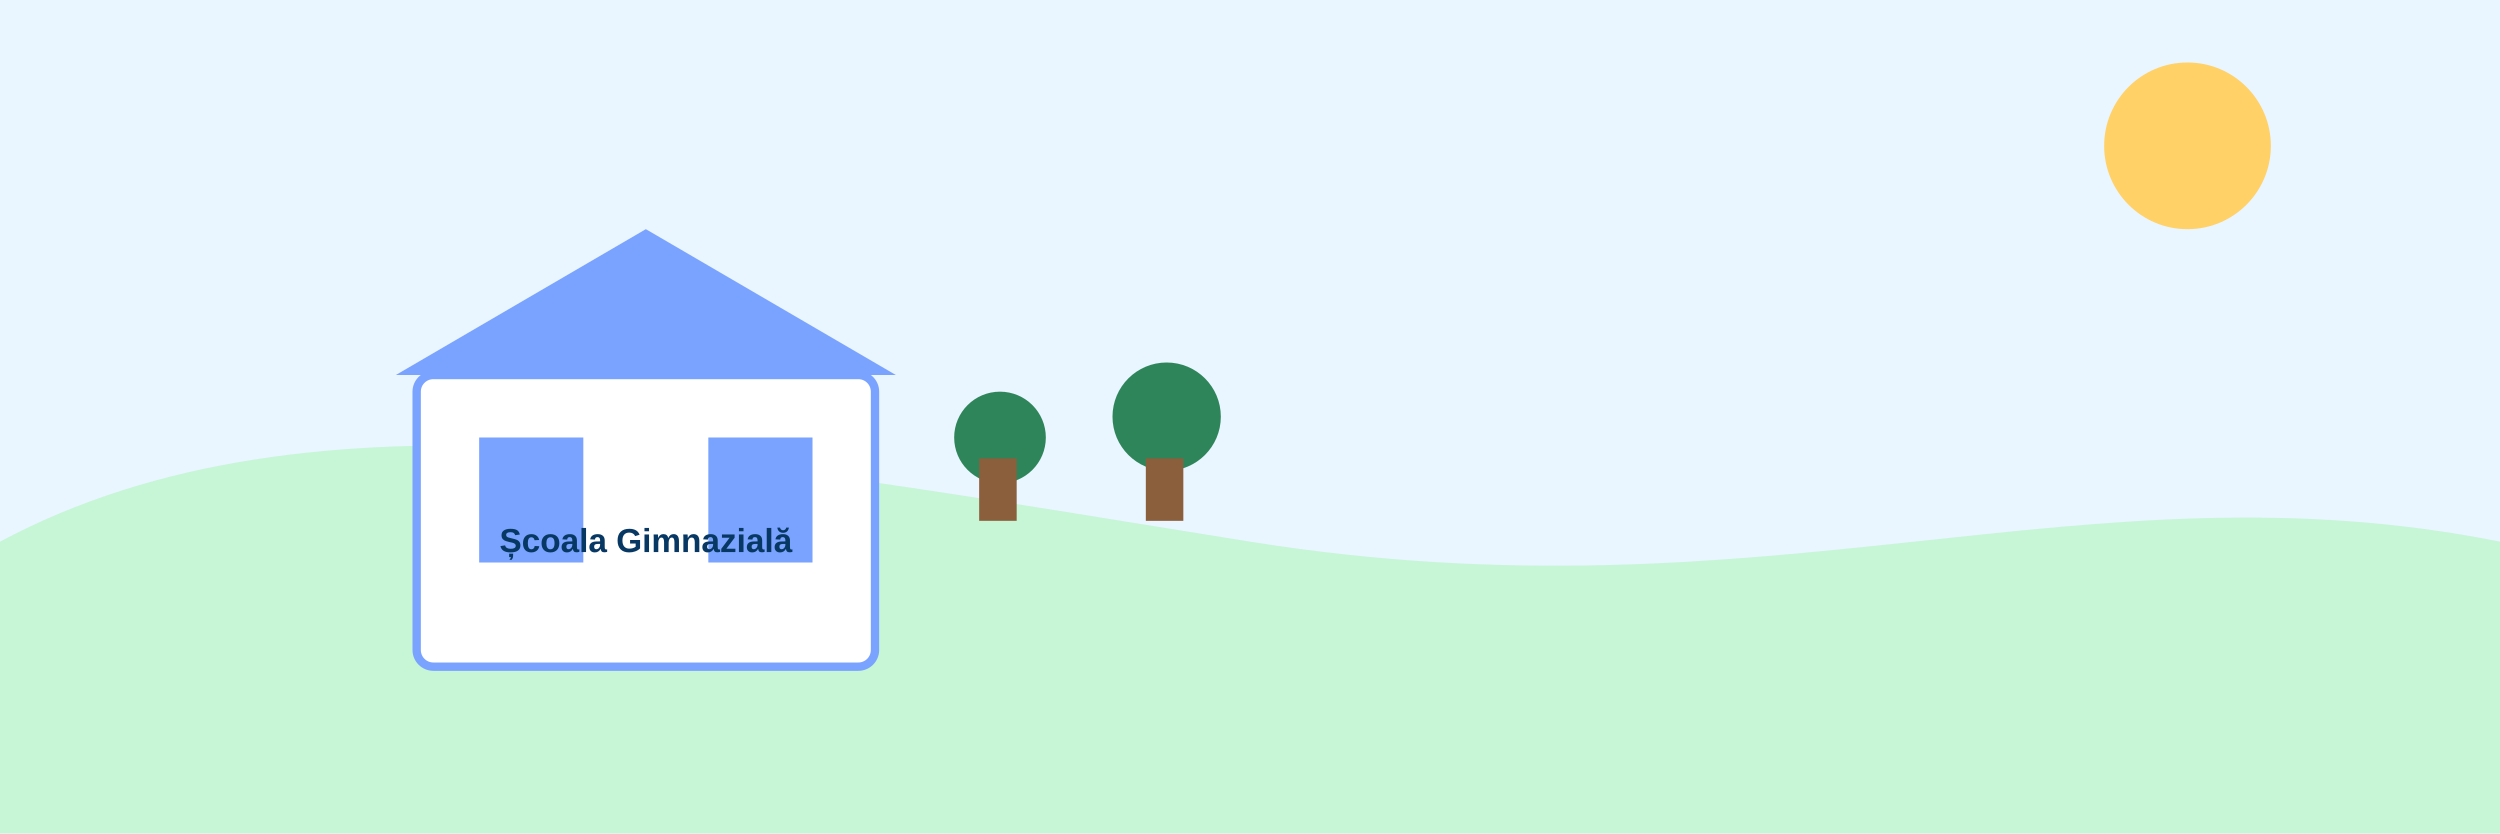
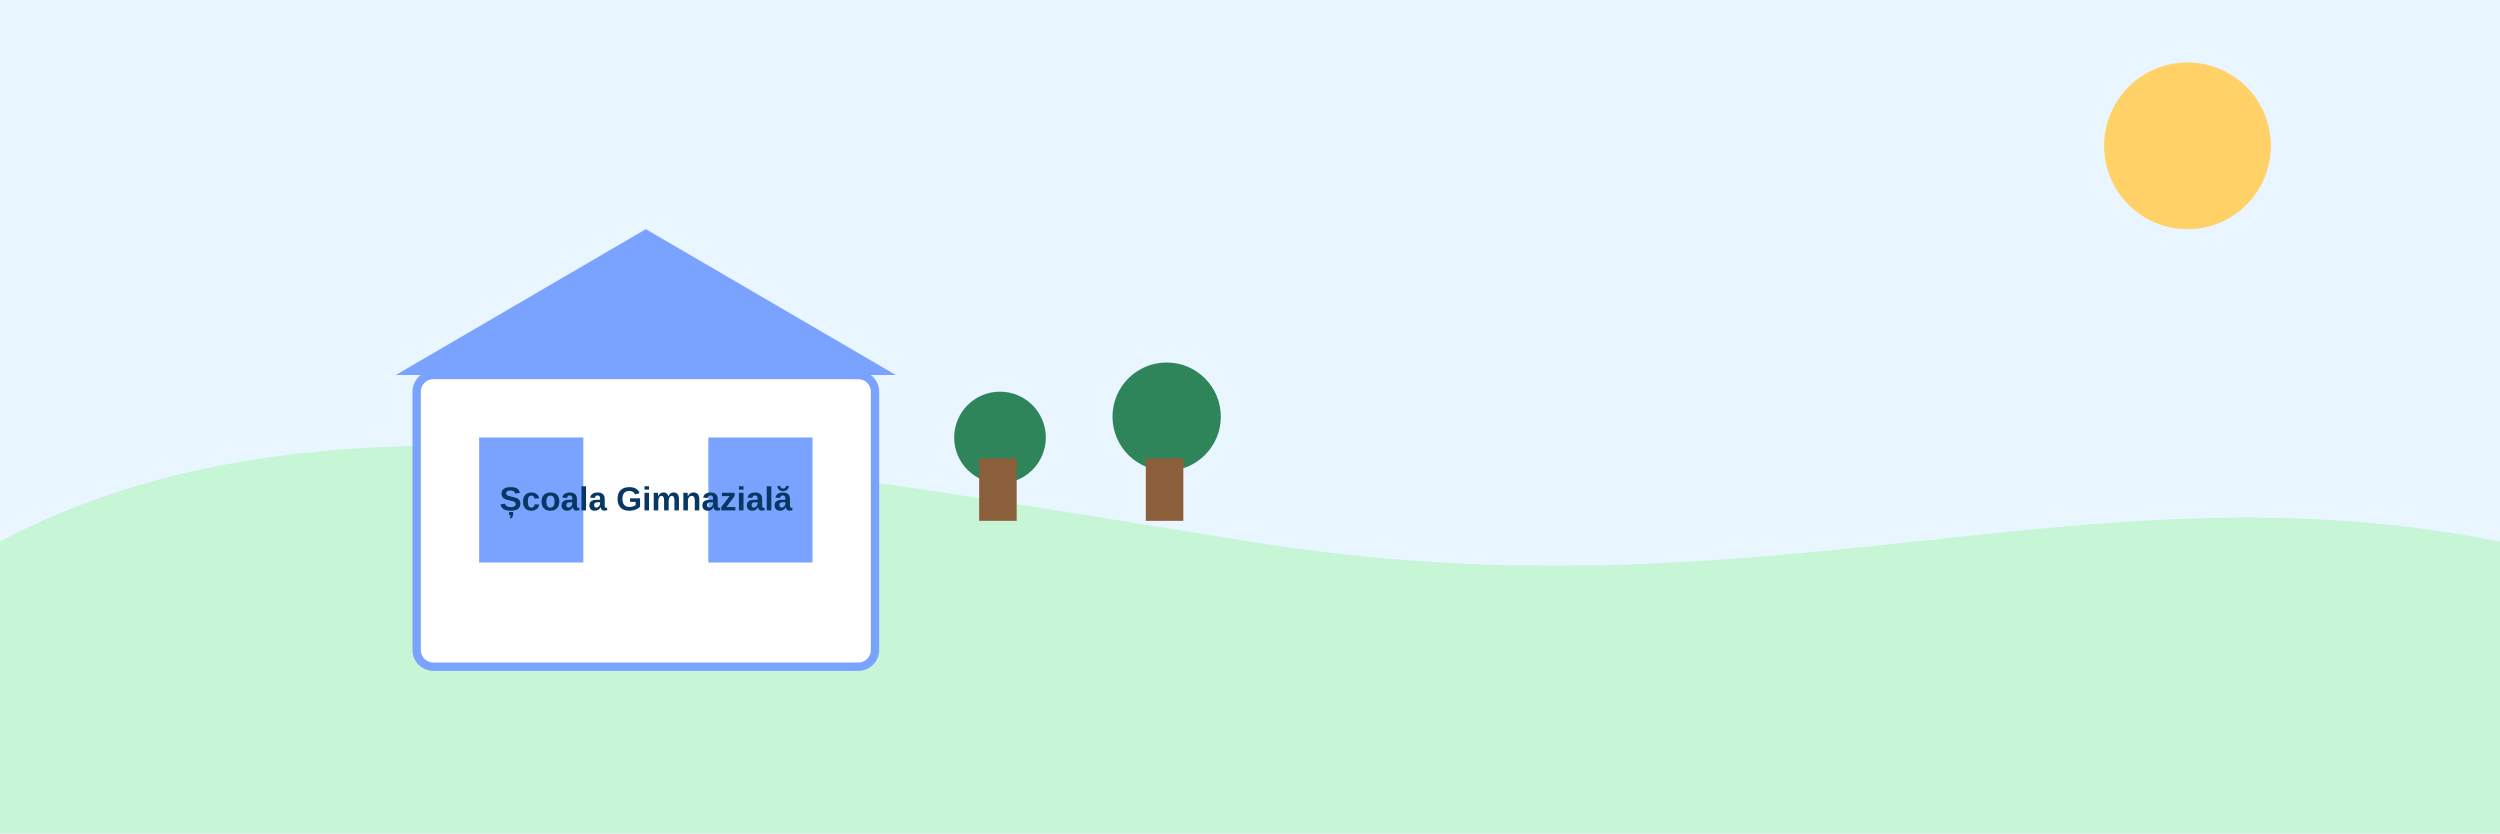
<svg xmlns="http://www.w3.org/2000/svg" viewBox="0 0 1200 400" width="1200" height="400">
  <rect width="100%" height="100%" fill="#e9f5ff" />
  <circle cx="1050" cy="70" r="40" fill="#FFD166" />
  <path d="M0 260 C150 180 350 220 600 260 C850 300 1000 220 1200 260 L1200 400 L0 400 Z" fill="#c6f6d5" />
  <g transform="translate(200,110)">
    <rect x="0" y="70" width="220" height="140" rx="8" fill="#ffffff" stroke="#7aa2ff" stroke-width="4" />
    <rect x="90" y="30" width="40" height="40" rx="6" fill="#7aa2ff" />
    <rect x="30" y="100" width="50" height="60" fill="#7aa2ff" />
    <rect x="140" y="100" width="50" height="60" fill="#7aa2ff" />
    <path d="M-10 70 L110 0 L230 70 Z" fill="#7aa2ff" />
-     <text x="110" y="155" font-family="Arial" font-size="16" fill="#073763" text-anchor="middle" font-weight="700">Școala Gimnazială</text>
+     <text x="110" y="135" font-family="Arial" font-size="16" fill="#073763" text-anchor="middle" font-weight="700">Școala Gimnazială</text>
  </g>
  <g fill="#2f855a">
    <circle cx="480" cy="210" r="22" />
    <rect x="470" y="220" width="18" height="30" fill="#8b5e3c" />
    <circle cx="560" cy="200" r="26" />
    <rect x="550" y="220" width="18" height="30" fill="#8b5e3c" />
  </g>
</svg>
